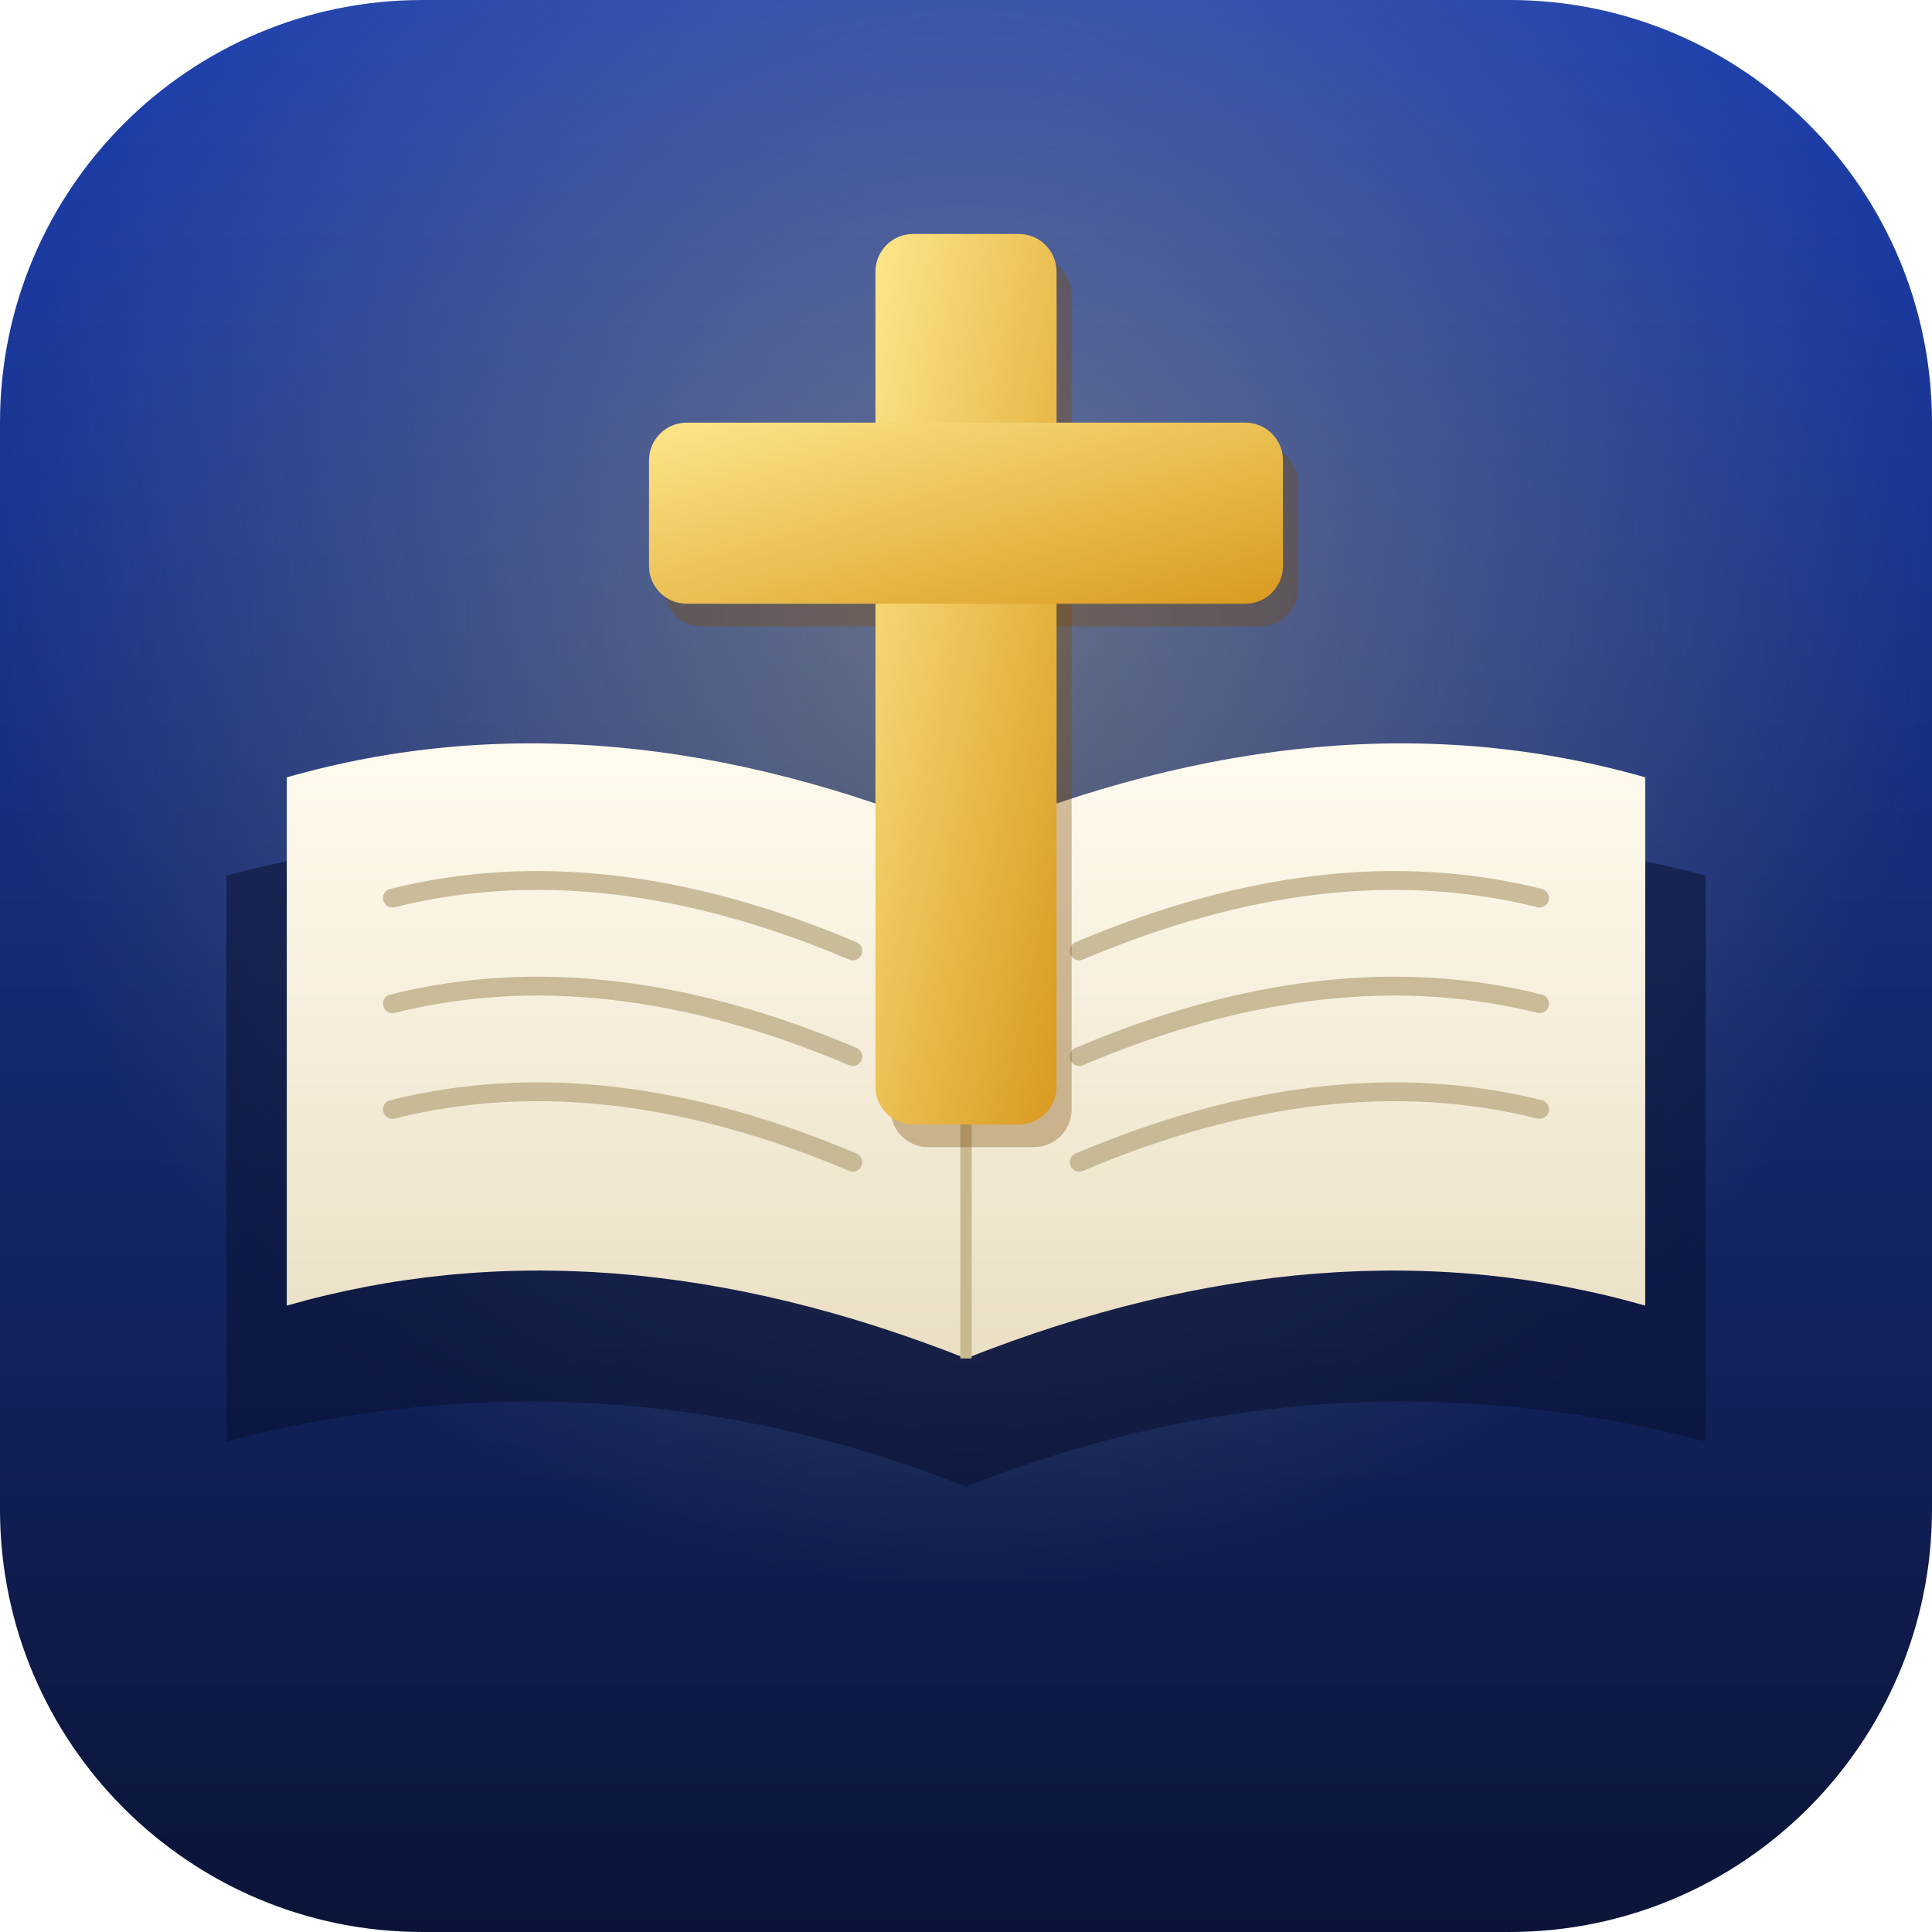
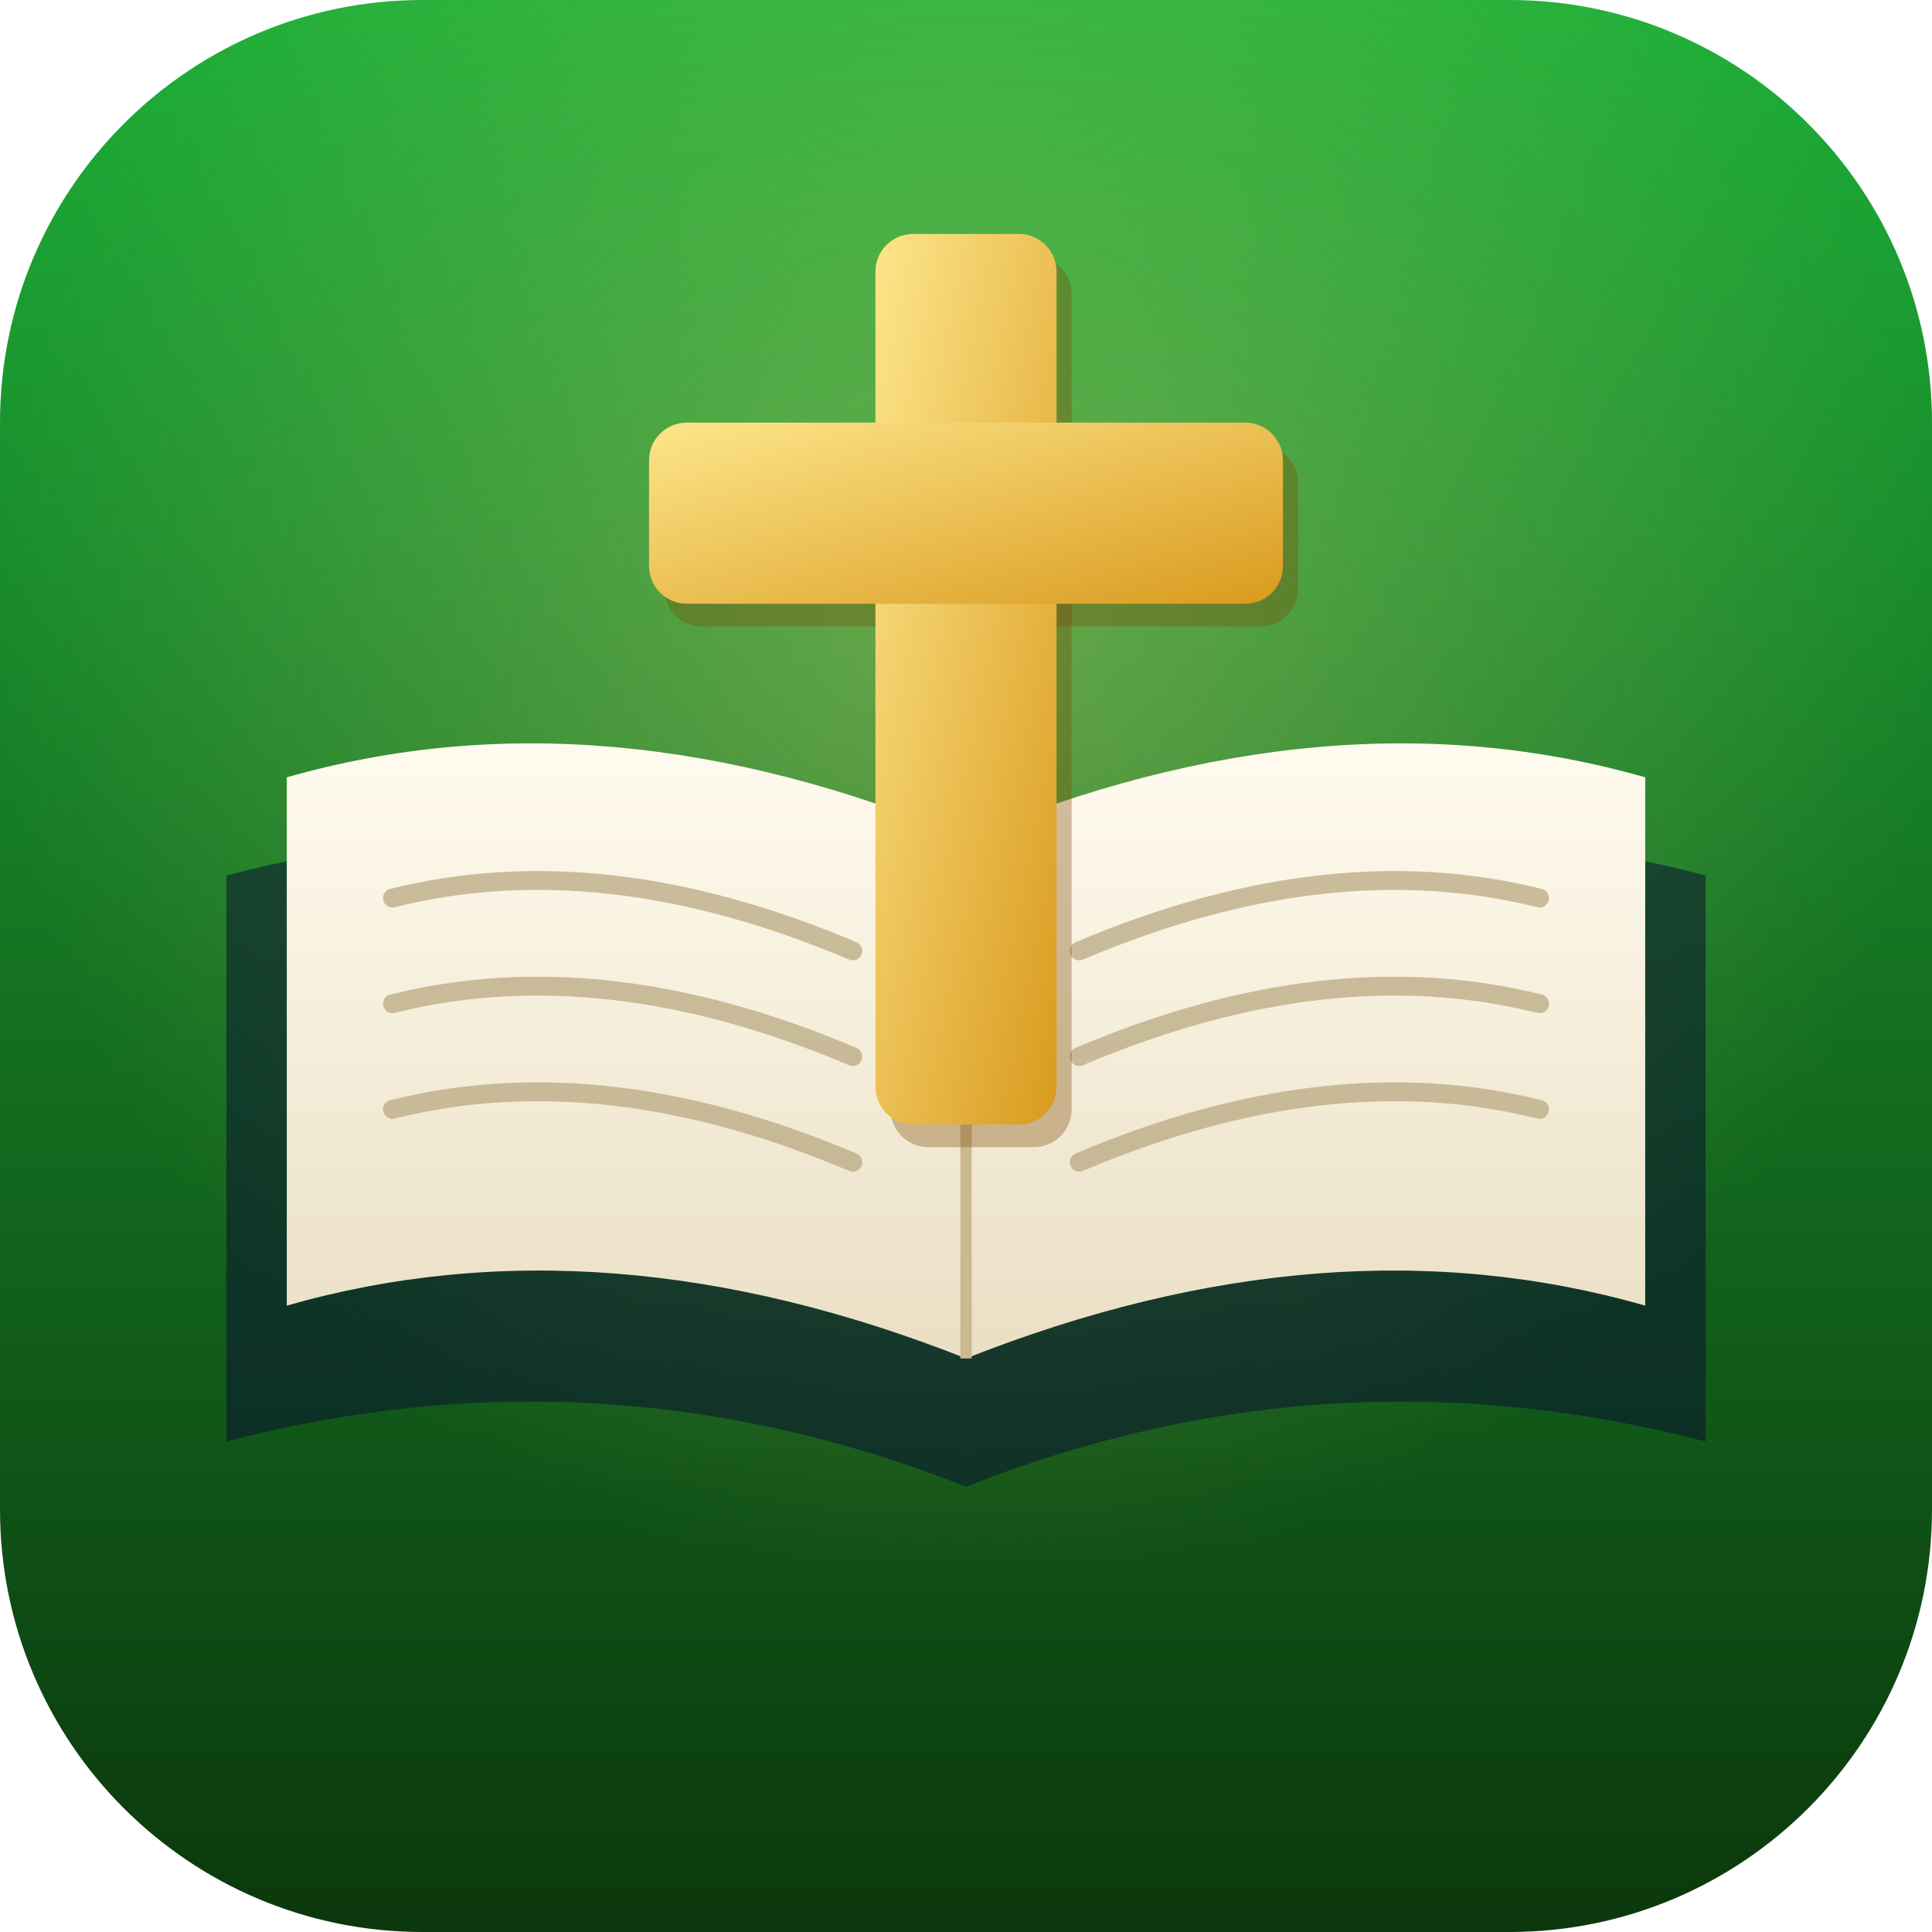
- <svg xmlns="http://www.w3.org/2000/svg" viewBox="0 0 512 512" width="512" height="512" role="img" aria-labelledby="title">
-   <defs>
+ <svg xmlns="http://www.w3.org/2000/svg" viewBox="0 0 512 512" width="512" height="512" role="img" aria-labelledby="title" version="1.1" id="svg21">
+   <defs id="defs8">
    <linearGradient id="bg" x1="0" y1="0" x2="0" y2="1">
-       <stop offset="0" stop-color="#1E40AF" />
-       <stop offset="1" stop-color="#0B1437" />
+       <stop offset="0" stop-color="#1E40AF" id="stop1" style="stop-color:#1eaf38;stop-opacity:1;" />
+       <stop offset="1" stop-color="#0B1437" id="stop2" style="stop-color:#0b370c;stop-opacity:1;" />
    </linearGradient>
    <linearGradient id="gold" x1="0" y1="0" x2="1" y2="1">
-       <stop offset="0" stop-color="#FDE68A" />
-       <stop offset="1" stop-color="#D99A1E" />
+       <stop offset="0" stop-color="#FDE68A" id="stop3" />
+       <stop offset="1" stop-color="#D99A1E" id="stop4" />
    </linearGradient>
    <linearGradient id="page" x1="0" y1="0" x2="0" y2="1">
-       <stop offset="0" stop-color="#FFFBEF" />
-       <stop offset="1" stop-color="#EADFC4" />
+       <stop offset="0" stop-color="#FFFBEF" id="stop5" />
+       <stop offset="1" stop-color="#EADFC4" id="stop6" />
    </linearGradient>
    <radialGradient id="glow" cx="0.5" cy="0.32" r="0.5">
-       <stop offset="0" stop-color="#FDE68A" stop-opacity="0.35" />
-       <stop offset="1" stop-color="#FDE68A" stop-opacity="0" />
+       <stop offset="0" stop-color="#FDE68A" stop-opacity="0.35" id="stop7" />
+       <stop offset="1" stop-color="#FDE68A" stop-opacity="0" id="stop8" />
    </radialGradient>
  </defs>
-   <rect width="512" height="512" rx="112" fill="url(#bg)" />
-   <rect width="512" height="512" rx="112" fill="url(#glow)" />
-   <path d="M60 232 Q160 206 256 244 Q352 206 452 232 L452 382 Q352 356 256 394 Q160 356 60 382 Z" fill="#0A1030" opacity="0.55" />
-   <path d="M256 360 Q160 322 76 346 L76 206 Q160 182 256 222 Z" fill="url(#page)" />
-   <path d="M256 360 Q352 322 436 346 L436 206 Q352 182 256 222 Z" fill="url(#page)" />
-   <path d="M256 222 L256 360" stroke="#C9B98F" stroke-width="3" fill="none" />
-   <g stroke="#B9AA82" stroke-width="5" stroke-linecap="round" fill="none" opacity="0.75">
-     <path d="M104 238 Q160 224 226 252" />
-     <path d="M104 266 Q160 252 226 280" />
-     <path d="M104 294 Q160 280 226 308" />
-     <path d="M286 252 Q352 224 408 238" />
-     <path d="M286 280 Q352 252 408 266" />
-     <path d="M286 308 Q352 280 408 294" />
+   <rect width="512" height="512" rx="112" fill="url(#bg)" id="rect8" />
+   <rect width="512" height="512" rx="112" fill="url(#glow)" id="rect9" />
+   <path d="M60 232 Q160 206 256 244 Q352 206 452 232 L452 382 Q352 356 256 394 Q160 356 60 382 Z" fill="#0A1030" opacity="0.55" id="path9" />
+   <path d="M256 360 Q160 322 76 346 L76 206 Q160 182 256 222 Z" fill="url(#page)" id="path10" />
+   <path d="M256 360 Q352 322 436 346 L436 206 Q352 182 256 222 Z" fill="url(#page)" id="path11" />
+   <path d="M256 222 L256 360" stroke="#C9B98F" stroke-width="3" fill="none" id="path12" />
+   <g stroke="#B9AA82" stroke-width="5" stroke-linecap="round" fill="none" opacity="0.75" id="g18">
+     <path d="M104 238 Q160 224 226 252" id="path13" />
+     <path d="M104 266 Q160 252 226 280" id="path14" />
+     <path d="M104 294 Q160 280 226 308" id="path15" />
+     <path d="M286 252 Q352 224 408 238" id="path16" />
+     <path d="M286 280 Q352 252 408 266" id="path17" />
+     <path d="M286 308 Q352 280 408 294" id="path18" />
  </g>
-   <g>
-     <rect x="232" y="62" width="48" height="236" rx="10" fill="#7A4B05" opacity="0.35" transform="translate(4 6)" />
-     <rect x="172" y="112" width="168" height="48" rx="10" fill="#7A4B05" opacity="0.35" transform="translate(4 6)" />
-     <rect x="232" y="62" width="48" height="236" rx="10" fill="url(#gold)" />
-     <rect x="172" y="112" width="168" height="48" rx="10" fill="url(#gold)" />
+   <g id="g21">
+     <rect x="232" y="62" width="48" height="236" rx="10" fill="#7A4B05" opacity="0.35" transform="translate(4 6)" id="rect18" />
+     <rect x="172" y="112" width="168" height="48" rx="10" fill="#7A4B05" opacity="0.35" transform="translate(4 6)" id="rect19" />
+     <rect x="232" y="62" width="48" height="236" rx="10" fill="url(#gold)" id="rect20" />
+     <rect x="172" y="112" width="168" height="48" rx="10" fill="url(#gold)" id="rect21" />
  </g>
</svg>
